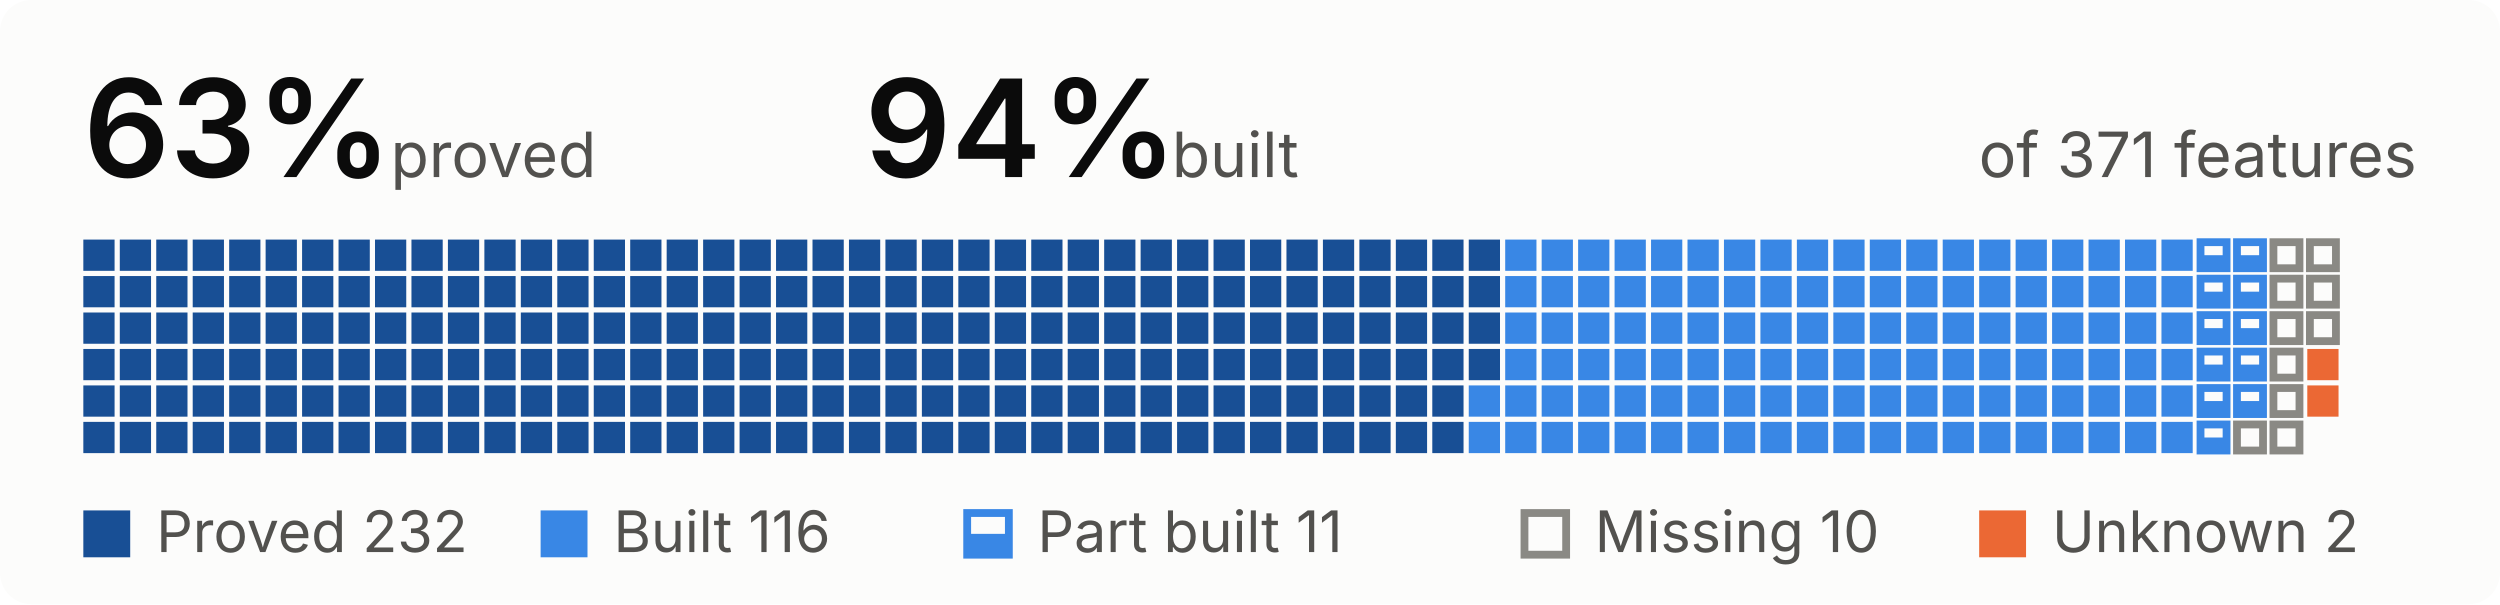
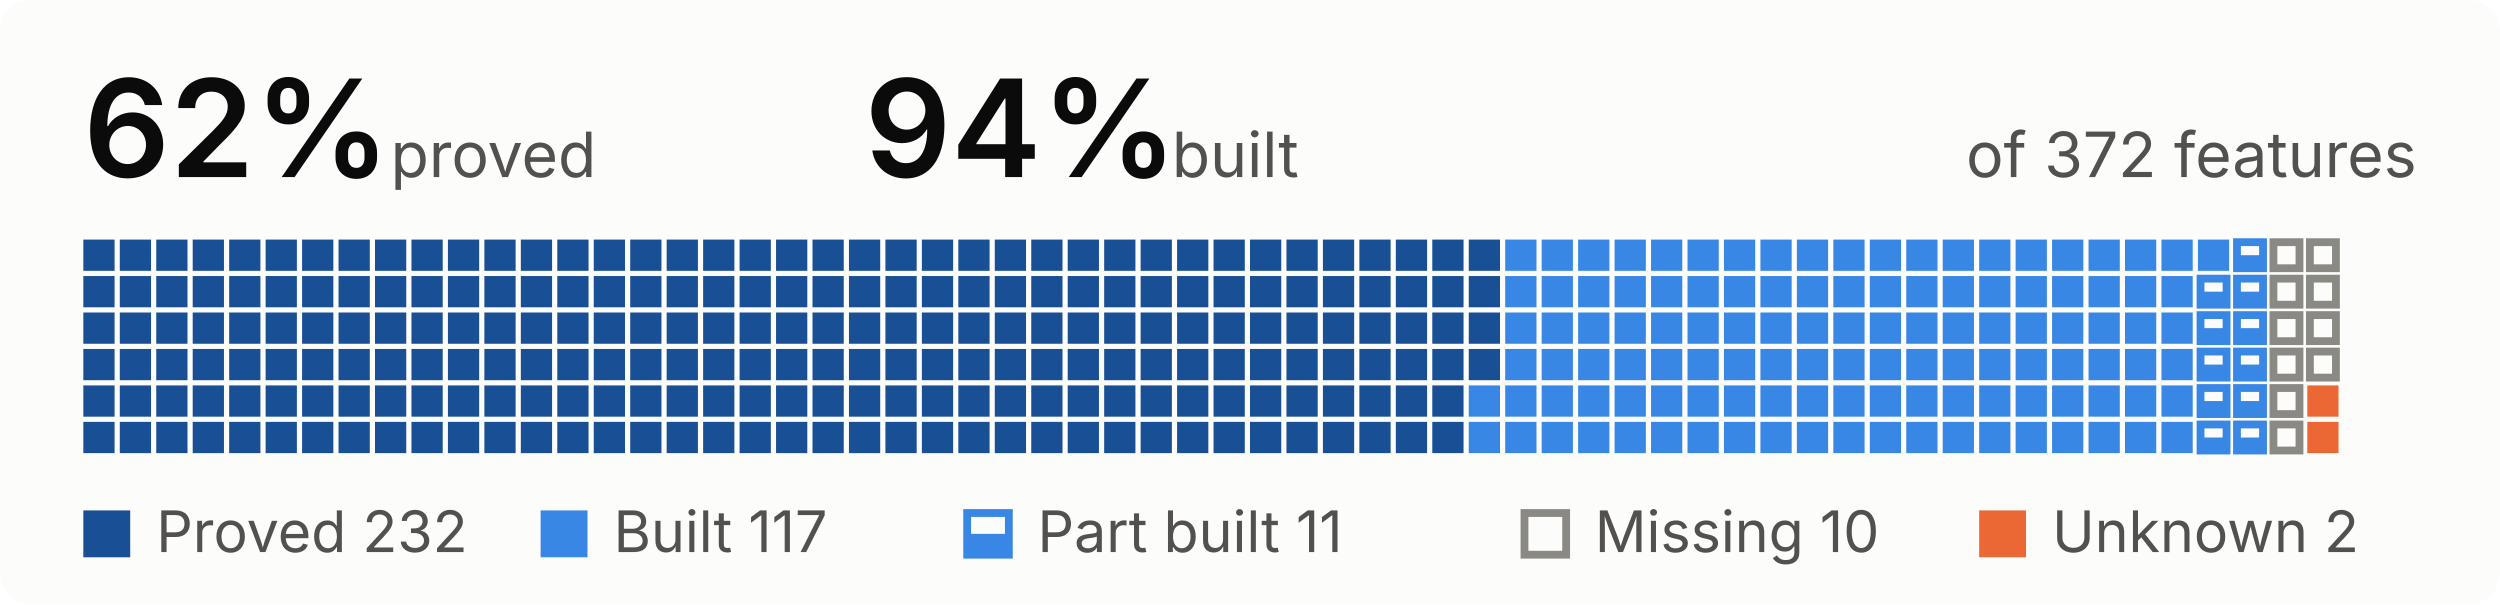
- <svg xmlns="http://www.w3.org/2000/svg" width="480" height="116" viewBox="0 0 480 116" role="img" aria-label="63 percent proved, 94 percent built, of 371 features">
+ <svg xmlns="http://www.w3.org/2000/svg" width="480" height="116" viewBox="0 0 480 116" role="img" aria-label="62 percent proved, 94 percent built, of 372 features">
  <style>
.bg{fill:#fcfcfb}.t{fill:#0b0b0b}.s{fill:#52514e}.rule{fill:#e1e0d9}
.proved{fill:#184f95}.built{fill:#3987e5}.unknown{fill:#eb6834}
.part-o{fill:none;stroke:#3987e5;stroke-width:1.5}.part-f{fill:#3987e5}
.missing{fill:none;stroke:#8a8984;stroke-width:1.5}
.pass{fill:#184f95}.fail{fill:#eb6834}.none{fill:none;stroke:#8a8984;stroke-width:1.5}
@media (prefers-color-scheme:dark){
.bg{fill:#1a1a19}.t{fill:#f0efec}.s{fill:#c3c2b7}.rule{fill:#383835}
.proved{fill:#86b6ef}.built{fill:#3987e5}.unknown{fill:#d95926}
.part-o{stroke:#3987e5}.part-f{fill:#3987e5}
.missing{stroke:#8d8c85}
.pass{fill:#86b6ef}.fail{fill:#d95926}.none{stroke:#8d8c85}
}
text{font-family:system-ui,-apple-system,"Segoe UI",sans-serif;font-size:12px}
.big{font-size:26px;font-weight:600}.b{font-weight:600}.xs{font-size:11px}
</style>
  <rect width="480" height="116" rx="6" class="bg" />
-   <text x="16.0" y="34.0" class="t big">63%</text>
+   <text x="16.0" y="34.0" class="t big">62%</text>
  <text x="75.0" y="34.0" class="s">proved</text>
  <text x="166.0" y="34.0" class="t big">94%</text>
  <text x="225.0" y="34.0" class="s">built</text>
-   <text x="464.0" y="34.0" class="s" text-anchor="end">of 371 features</text>
+   <text x="464.0" y="34.0" class="s" text-anchor="end">of 372 features</text>
  <rect x="16.0" y="46.0" width="6" height="6" class="proved" />
  <rect x="16.0" y="53.0" width="6" height="6" class="proved" />
  <rect x="16.0" y="60.0" width="6" height="6" class="proved" />
  <rect x="16.0" y="67.0" width="6" height="6" class="proved" />
  <rect x="16.0" y="74.0" width="6" height="6" class="proved" />
  <rect x="16.0" y="81.0" width="6" height="6" class="proved" />
  <rect x="23.0" y="46.0" width="6" height="6" class="proved" />
  <rect x="23.0" y="53.0" width="6" height="6" class="proved" />
  <rect x="23.0" y="60.0" width="6" height="6" class="proved" />
  <rect x="23.0" y="67.0" width="6" height="6" class="proved" />
  <rect x="23.0" y="74.0" width="6" height="6" class="proved" />
  <rect x="23.0" y="81.0" width="6" height="6" class="proved" />
  <rect x="30.0" y="46.0" width="6" height="6" class="proved" />
  <rect x="30.0" y="53.0" width="6" height="6" class="proved" />
  <rect x="30.0" y="60.0" width="6" height="6" class="proved" />
  <rect x="30.0" y="67.0" width="6" height="6" class="proved" />
  <rect x="30.0" y="74.0" width="6" height="6" class="proved" />
  <rect x="30.0" y="81.0" width="6" height="6" class="proved" />
  <rect x="37.0" y="46.0" width="6" height="6" class="proved" />
  <rect x="37.0" y="53.0" width="6" height="6" class="proved" />
  <rect x="37.0" y="60.0" width="6" height="6" class="proved" />
  <rect x="37.0" y="67.0" width="6" height="6" class="proved" />
  <rect x="37.0" y="74.0" width="6" height="6" class="proved" />
  <rect x="37.0" y="81.0" width="6" height="6" class="proved" />
  <rect x="44.0" y="46.0" width="6" height="6" class="proved" />
  <rect x="44.0" y="53.0" width="6" height="6" class="proved" />
  <rect x="44.0" y="60.0" width="6" height="6" class="proved" />
  <rect x="44.0" y="67.0" width="6" height="6" class="proved" />
  <rect x="44.0" y="74.0" width="6" height="6" class="proved" />
  <rect x="44.0" y="81.0" width="6" height="6" class="proved" />
  <rect x="51.0" y="46.0" width="6" height="6" class="proved" />
  <rect x="51.0" y="53.0" width="6" height="6" class="proved" />
  <rect x="51.0" y="60.0" width="6" height="6" class="proved" />
  <rect x="51.0" y="67.0" width="6" height="6" class="proved" />
  <rect x="51.0" y="74.0" width="6" height="6" class="proved" />
  <rect x="51.0" y="81.0" width="6" height="6" class="proved" />
  <rect x="58.0" y="46.0" width="6" height="6" class="proved" />
  <rect x="58.0" y="53.0" width="6" height="6" class="proved" />
  <rect x="58.0" y="60.0" width="6" height="6" class="proved" />
  <rect x="58.0" y="67.0" width="6" height="6" class="proved" />
  <rect x="58.0" y="74.0" width="6" height="6" class="proved" />
  <rect x="58.0" y="81.0" width="6" height="6" class="proved" />
  <rect x="65.0" y="46.0" width="6" height="6" class="proved" />
  <rect x="65.0" y="53.0" width="6" height="6" class="proved" />
  <rect x="65.0" y="60.0" width="6" height="6" class="proved" />
  <rect x="65.0" y="67.0" width="6" height="6" class="proved" />
  <rect x="65.0" y="74.0" width="6" height="6" class="proved" />
  <rect x="65.0" y="81.0" width="6" height="6" class="proved" />
  <rect x="72.0" y="46.0" width="6" height="6" class="proved" />
  <rect x="72.0" y="53.0" width="6" height="6" class="proved" />
  <rect x="72.0" y="60.0" width="6" height="6" class="proved" />
  <rect x="72.0" y="67.0" width="6" height="6" class="proved" />
  <rect x="72.0" y="74.0" width="6" height="6" class="proved" />
  <rect x="72.0" y="81.0" width="6" height="6" class="proved" />
  <rect x="79.0" y="46.0" width="6" height="6" class="proved" />
  <rect x="79.0" y="53.0" width="6" height="6" class="proved" />
  <rect x="79.0" y="60.0" width="6" height="6" class="proved" />
  <rect x="79.0" y="67.0" width="6" height="6" class="proved" />
  <rect x="79.0" y="74.0" width="6" height="6" class="proved" />
  <rect x="79.0" y="81.0" width="6" height="6" class="proved" />
  <rect x="86.0" y="46.0" width="6" height="6" class="proved" />
  <rect x="86.0" y="53.0" width="6" height="6" class="proved" />
  <rect x="86.0" y="60.0" width="6" height="6" class="proved" />
  <rect x="86.0" y="67.0" width="6" height="6" class="proved" />
  <rect x="86.0" y="74.0" width="6" height="6" class="proved" />
  <rect x="86.0" y="81.0" width="6" height="6" class="proved" />
  <rect x="93.0" y="46.0" width="6" height="6" class="proved" />
  <rect x="93.0" y="53.0" width="6" height="6" class="proved" />
  <rect x="93.0" y="60.0" width="6" height="6" class="proved" />
  <rect x="93.0" y="67.0" width="6" height="6" class="proved" />
  <rect x="93.0" y="74.0" width="6" height="6" class="proved" />
  <rect x="93.0" y="81.0" width="6" height="6" class="proved" />
  <rect x="100.0" y="46.0" width="6" height="6" class="proved" />
  <rect x="100.0" y="53.0" width="6" height="6" class="proved" />
  <rect x="100.0" y="60.0" width="6" height="6" class="proved" />
  <rect x="100.0" y="67.0" width="6" height="6" class="proved" />
  <rect x="100.0" y="74.0" width="6" height="6" class="proved" />
  <rect x="100.0" y="81.0" width="6" height="6" class="proved" />
  <rect x="107.0" y="46.0" width="6" height="6" class="proved" />
  <rect x="107.0" y="53.0" width="6" height="6" class="proved" />
  <rect x="107.0" y="60.0" width="6" height="6" class="proved" />
  <rect x="107.0" y="67.0" width="6" height="6" class="proved" />
  <rect x="107.0" y="74.0" width="6" height="6" class="proved" />
  <rect x="107.0" y="81.0" width="6" height="6" class="proved" />
  <rect x="114.0" y="46.0" width="6" height="6" class="proved" />
  <rect x="114.0" y="53.0" width="6" height="6" class="proved" />
  <rect x="114.0" y="60.0" width="6" height="6" class="proved" />
  <rect x="114.0" y="67.0" width="6" height="6" class="proved" />
  <rect x="114.0" y="74.0" width="6" height="6" class="proved" />
  <rect x="114.0" y="81.0" width="6" height="6" class="proved" />
  <rect x="121.0" y="46.0" width="6" height="6" class="proved" />
  <rect x="121.0" y="53.0" width="6" height="6" class="proved" />
  <rect x="121.0" y="60.0" width="6" height="6" class="proved" />
  <rect x="121.0" y="67.0" width="6" height="6" class="proved" />
  <rect x="121.0" y="74.0" width="6" height="6" class="proved" />
  <rect x="121.0" y="81.0" width="6" height="6" class="proved" />
  <rect x="128.0" y="46.0" width="6" height="6" class="proved" />
  <rect x="128.0" y="53.0" width="6" height="6" class="proved" />
  <rect x="128.0" y="60.0" width="6" height="6" class="proved" />
  <rect x="128.0" y="67.0" width="6" height="6" class="proved" />
  <rect x="128.0" y="74.0" width="6" height="6" class="proved" />
  <rect x="128.0" y="81.0" width="6" height="6" class="proved" />
  <rect x="135.0" y="46.0" width="6" height="6" class="proved" />
  <rect x="135.0" y="53.0" width="6" height="6" class="proved" />
  <rect x="135.0" y="60.0" width="6" height="6" class="proved" />
  <rect x="135.0" y="67.0" width="6" height="6" class="proved" />
  <rect x="135.0" y="74.0" width="6" height="6" class="proved" />
  <rect x="135.0" y="81.0" width="6" height="6" class="proved" />
  <rect x="142.0" y="46.0" width="6" height="6" class="proved" />
  <rect x="142.0" y="53.0" width="6" height="6" class="proved" />
  <rect x="142.0" y="60.0" width="6" height="6" class="proved" />
  <rect x="142.0" y="67.0" width="6" height="6" class="proved" />
  <rect x="142.0" y="74.0" width="6" height="6" class="proved" />
  <rect x="142.0" y="81.0" width="6" height="6" class="proved" />
  <rect x="149.0" y="46.0" width="6" height="6" class="proved" />
  <rect x="149.0" y="53.0" width="6" height="6" class="proved" />
  <rect x="149.0" y="60.0" width="6" height="6" class="proved" />
  <rect x="149.0" y="67.0" width="6" height="6" class="proved" />
  <rect x="149.0" y="74.0" width="6" height="6" class="proved" />
  <rect x="149.0" y="81.0" width="6" height="6" class="proved" />
  <rect x="156.0" y="46.0" width="6" height="6" class="proved" />
  <rect x="156.0" y="53.0" width="6" height="6" class="proved" />
  <rect x="156.0" y="60.0" width="6" height="6" class="proved" />
  <rect x="156.0" y="67.0" width="6" height="6" class="proved" />
  <rect x="156.0" y="74.0" width="6" height="6" class="proved" />
  <rect x="156.0" y="81.0" width="6" height="6" class="proved" />
  <rect x="163.0" y="46.0" width="6" height="6" class="proved" />
  <rect x="163.0" y="53.0" width="6" height="6" class="proved" />
  <rect x="163.0" y="60.0" width="6" height="6" class="proved" />
  <rect x="163.0" y="67.0" width="6" height="6" class="proved" />
  <rect x="163.0" y="74.0" width="6" height="6" class="proved" />
  <rect x="163.0" y="81.0" width="6" height="6" class="proved" />
  <rect x="170.0" y="46.0" width="6" height="6" class="proved" />
  <rect x="170.0" y="53.0" width="6" height="6" class="proved" />
  <rect x="170.0" y="60.0" width="6" height="6" class="proved" />
  <rect x="170.0" y="67.0" width="6" height="6" class="proved" />
  <rect x="170.0" y="74.0" width="6" height="6" class="proved" />
  <rect x="170.0" y="81.0" width="6" height="6" class="proved" />
  <rect x="177.0" y="46.0" width="6" height="6" class="proved" />
  <rect x="177.0" y="53.0" width="6" height="6" class="proved" />
  <rect x="177.0" y="60.0" width="6" height="6" class="proved" />
  <rect x="177.0" y="67.0" width="6" height="6" class="proved" />
  <rect x="177.0" y="74.0" width="6" height="6" class="proved" />
  <rect x="177.0" y="81.0" width="6" height="6" class="proved" />
  <rect x="184.0" y="46.0" width="6" height="6" class="proved" />
  <rect x="184.0" y="53.0" width="6" height="6" class="proved" />
  <rect x="184.0" y="60.0" width="6" height="6" class="proved" />
  <rect x="184.0" y="67.0" width="6" height="6" class="proved" />
  <rect x="184.0" y="74.0" width="6" height="6" class="proved" />
  <rect x="184.0" y="81.0" width="6" height="6" class="proved" />
  <rect x="191.0" y="46.0" width="6" height="6" class="proved" />
  <rect x="191.0" y="53.0" width="6" height="6" class="proved" />
  <rect x="191.0" y="60.0" width="6" height="6" class="proved" />
  <rect x="191.0" y="67.0" width="6" height="6" class="proved" />
  <rect x="191.0" y="74.0" width="6" height="6" class="proved" />
  <rect x="191.0" y="81.0" width="6" height="6" class="proved" />
  <rect x="198.0" y="46.0" width="6" height="6" class="proved" />
  <rect x="198.0" y="53.0" width="6" height="6" class="proved" />
  <rect x="198.0" y="60.0" width="6" height="6" class="proved" />
  <rect x="198.0" y="67.0" width="6" height="6" class="proved" />
  <rect x="198.0" y="74.0" width="6" height="6" class="proved" />
  <rect x="198.0" y="81.0" width="6" height="6" class="proved" />
  <rect x="205.0" y="46.0" width="6" height="6" class="proved" />
  <rect x="205.0" y="53.0" width="6" height="6" class="proved" />
  <rect x="205.0" y="60.0" width="6" height="6" class="proved" />
  <rect x="205.0" y="67.0" width="6" height="6" class="proved" />
  <rect x="205.0" y="74.0" width="6" height="6" class="proved" />
  <rect x="205.0" y="81.0" width="6" height="6" class="proved" />
  <rect x="212.0" y="46.0" width="6" height="6" class="proved" />
  <rect x="212.0" y="53.0" width="6" height="6" class="proved" />
  <rect x="212.0" y="60.0" width="6" height="6" class="proved" />
  <rect x="212.0" y="67.0" width="6" height="6" class="proved" />
  <rect x="212.0" y="74.0" width="6" height="6" class="proved" />
  <rect x="212.0" y="81.0" width="6" height="6" class="proved" />
  <rect x="219.0" y="46.0" width="6" height="6" class="proved" />
  <rect x="219.0" y="53.0" width="6" height="6" class="proved" />
  <rect x="219.0" y="60.0" width="6" height="6" class="proved" />
  <rect x="219.0" y="67.0" width="6" height="6" class="proved" />
  <rect x="219.0" y="74.0" width="6" height="6" class="proved" />
  <rect x="219.0" y="81.0" width="6" height="6" class="proved" />
  <rect x="226.0" y="46.0" width="6" height="6" class="proved" />
  <rect x="226.0" y="53.0" width="6" height="6" class="proved" />
  <rect x="226.0" y="60.0" width="6" height="6" class="proved" />
  <rect x="226.0" y="67.0" width="6" height="6" class="proved" />
  <rect x="226.0" y="74.0" width="6" height="6" class="proved" />
  <rect x="226.0" y="81.0" width="6" height="6" class="proved" />
  <rect x="233.0" y="46.0" width="6" height="6" class="proved" />
  <rect x="233.0" y="53.0" width="6" height="6" class="proved" />
  <rect x="233.0" y="60.0" width="6" height="6" class="proved" />
  <rect x="233.0" y="67.0" width="6" height="6" class="proved" />
  <rect x="233.0" y="74.0" width="6" height="6" class="proved" />
  <rect x="233.0" y="81.0" width="6" height="6" class="proved" />
  <rect x="240.0" y="46.0" width="6" height="6" class="proved" />
  <rect x="240.0" y="53.0" width="6" height="6" class="proved" />
  <rect x="240.0" y="60.0" width="6" height="6" class="proved" />
  <rect x="240.0" y="67.0" width="6" height="6" class="proved" />
  <rect x="240.0" y="74.0" width="6" height="6" class="proved" />
  <rect x="240.0" y="81.0" width="6" height="6" class="proved" />
  <rect x="247.0" y="46.0" width="6" height="6" class="proved" />
  <rect x="247.0" y="53.0" width="6" height="6" class="proved" />
  <rect x="247.0" y="60.0" width="6" height="6" class="proved" />
  <rect x="247.0" y="67.0" width="6" height="6" class="proved" />
  <rect x="247.0" y="74.0" width="6" height="6" class="proved" />
  <rect x="247.0" y="81.0" width="6" height="6" class="proved" />
  <rect x="254.0" y="46.0" width="6" height="6" class="proved" />
  <rect x="254.0" y="53.0" width="6" height="6" class="proved" />
  <rect x="254.0" y="60.0" width="6" height="6" class="proved" />
  <rect x="254.0" y="67.0" width="6" height="6" class="proved" />
  <rect x="254.0" y="74.0" width="6" height="6" class="proved" />
  <rect x="254.0" y="81.0" width="6" height="6" class="proved" />
  <rect x="261.0" y="46.0" width="6" height="6" class="proved" />
  <rect x="261.0" y="53.0" width="6" height="6" class="proved" />
  <rect x="261.0" y="60.0" width="6" height="6" class="proved" />
  <rect x="261.0" y="67.0" width="6" height="6" class="proved" />
  <rect x="261.0" y="74.0" width="6" height="6" class="proved" />
  <rect x="261.0" y="81.0" width="6" height="6" class="proved" />
  <rect x="268.0" y="46.0" width="6" height="6" class="proved" />
  <rect x="268.0" y="53.0" width="6" height="6" class="proved" />
  <rect x="268.0" y="60.0" width="6" height="6" class="proved" />
  <rect x="268.0" y="67.0" width="6" height="6" class="proved" />
  <rect x="268.0" y="74.0" width="6" height="6" class="proved" />
  <rect x="268.0" y="81.0" width="6" height="6" class="proved" />
  <rect x="275.0" y="46.0" width="6" height="6" class="proved" />
  <rect x="275.0" y="53.0" width="6" height="6" class="proved" />
  <rect x="275.0" y="60.0" width="6" height="6" class="proved" />
  <rect x="275.0" y="67.0" width="6" height="6" class="proved" />
  <rect x="275.0" y="74.0" width="6" height="6" class="proved" />
  <rect x="275.0" y="81.0" width="6" height="6" class="proved" />
  <rect x="282.0" y="46.0" width="6" height="6" class="proved" />
  <rect x="282.0" y="53.0" width="6" height="6" class="proved" />
  <rect x="282.0" y="60.0" width="6" height="6" class="proved" />
  <rect x="282.0" y="67.0" width="6" height="6" class="proved" />
  <rect x="282.0" y="74.0" width="6" height="6" class="built" />
  <rect x="282.0" y="81.0" width="6" height="6" class="built" />
  <rect x="289.0" y="46.0" width="6" height="6" class="built" />
  <rect x="289.0" y="53.0" width="6" height="6" class="built" />
  <rect x="289.0" y="60.0" width="6" height="6" class="built" />
  <rect x="289.0" y="67.0" width="6" height="6" class="built" />
  <rect x="289.0" y="74.0" width="6" height="6" class="built" />
  <rect x="289.0" y="81.0" width="6" height="6" class="built" />
  <rect x="296.0" y="46.0" width="6" height="6" class="built" />
  <rect x="296.0" y="53.0" width="6" height="6" class="built" />
  <rect x="296.0" y="60.0" width="6" height="6" class="built" />
  <rect x="296.0" y="67.0" width="6" height="6" class="built" />
  <rect x="296.0" y="74.0" width="6" height="6" class="built" />
  <rect x="296.0" y="81.0" width="6" height="6" class="built" />
  <rect x="303.0" y="46.0" width="6" height="6" class="built" />
  <rect x="303.0" y="53.0" width="6" height="6" class="built" />
  <rect x="303.0" y="60.0" width="6" height="6" class="built" />
  <rect x="303.0" y="67.0" width="6" height="6" class="built" />
  <rect x="303.0" y="74.0" width="6" height="6" class="built" />
  <rect x="303.0" y="81.0" width="6" height="6" class="built" />
  <rect x="310.0" y="46.0" width="6" height="6" class="built" />
  <rect x="310.0" y="53.0" width="6" height="6" class="built" />
  <rect x="310.0" y="60.0" width="6" height="6" class="built" />
  <rect x="310.0" y="67.0" width="6" height="6" class="built" />
  <rect x="310.0" y="74.0" width="6" height="6" class="built" />
  <rect x="310.0" y="81.0" width="6" height="6" class="built" />
  <rect x="317.0" y="46.0" width="6" height="6" class="built" />
  <rect x="317.0" y="53.0" width="6" height="6" class="built" />
  <rect x="317.0" y="60.0" width="6" height="6" class="built" />
  <rect x="317.0" y="67.0" width="6" height="6" class="built" />
  <rect x="317.0" y="74.0" width="6" height="6" class="built" />
  <rect x="317.0" y="81.0" width="6" height="6" class="built" />
  <rect x="324.0" y="46.0" width="6" height="6" class="built" />
  <rect x="324.0" y="53.0" width="6" height="6" class="built" />
  <rect x="324.0" y="60.0" width="6" height="6" class="built" />
  <rect x="324.0" y="67.0" width="6" height="6" class="built" />
  <rect x="324.0" y="74.0" width="6" height="6" class="built" />
  <rect x="324.0" y="81.0" width="6" height="6" class="built" />
  <rect x="331.0" y="46.0" width="6" height="6" class="built" />
  <rect x="331.0" y="53.0" width="6" height="6" class="built" />
  <rect x="331.0" y="60.0" width="6" height="6" class="built" />
  <rect x="331.0" y="67.0" width="6" height="6" class="built" />
  <rect x="331.0" y="74.0" width="6" height="6" class="built" />
  <rect x="331.0" y="81.0" width="6" height="6" class="built" />
  <rect x="338.0" y="46.0" width="6" height="6" class="built" />
  <rect x="338.0" y="53.0" width="6" height="6" class="built" />
  <rect x="338.0" y="60.0" width="6" height="6" class="built" />
  <rect x="338.0" y="67.0" width="6" height="6" class="built" />
  <rect x="338.0" y="74.0" width="6" height="6" class="built" />
  <rect x="338.0" y="81.0" width="6" height="6" class="built" />
  <rect x="345.0" y="46.0" width="6" height="6" class="built" />
  <rect x="345.0" y="53.0" width="6" height="6" class="built" />
  <rect x="345.0" y="60.0" width="6" height="6" class="built" />
  <rect x="345.0" y="67.0" width="6" height="6" class="built" />
  <rect x="345.0" y="74.0" width="6" height="6" class="built" />
  <rect x="345.0" y="81.0" width="6" height="6" class="built" />
  <rect x="352.0" y="46.0" width="6" height="6" class="built" />
  <rect x="352.0" y="53.0" width="6" height="6" class="built" />
  <rect x="352.0" y="60.0" width="6" height="6" class="built" />
  <rect x="352.0" y="67.0" width="6" height="6" class="built" />
  <rect x="352.0" y="74.0" width="6" height="6" class="built" />
  <rect x="352.0" y="81.0" width="6" height="6" class="built" />
  <rect x="359.0" y="46.0" width="6" height="6" class="built" />
  <rect x="359.0" y="53.0" width="6" height="6" class="built" />
  <rect x="359.0" y="60.0" width="6" height="6" class="built" />
  <rect x="359.0" y="67.0" width="6" height="6" class="built" />
  <rect x="359.0" y="74.0" width="6" height="6" class="built" />
  <rect x="359.0" y="81.0" width="6" height="6" class="built" />
  <rect x="366.0" y="46.0" width="6" height="6" class="built" />
  <rect x="366.0" y="53.0" width="6" height="6" class="built" />
  <rect x="366.0" y="60.0" width="6" height="6" class="built" />
  <rect x="366.0" y="67.0" width="6" height="6" class="built" />
  <rect x="366.0" y="74.0" width="6" height="6" class="built" />
  <rect x="366.0" y="81.0" width="6" height="6" class="built" />
  <rect x="373.0" y="46.0" width="6" height="6" class="built" />
  <rect x="373.0" y="53.0" width="6" height="6" class="built" />
  <rect x="373.0" y="60.0" width="6" height="6" class="built" />
  <rect x="373.0" y="67.0" width="6" height="6" class="built" />
  <rect x="373.0" y="74.0" width="6" height="6" class="built" />
  <rect x="373.0" y="81.0" width="6" height="6" class="built" />
  <rect x="380.0" y="46.0" width="6" height="6" class="built" />
  <rect x="380.0" y="53.0" width="6" height="6" class="built" />
  <rect x="380.0" y="60.0" width="6" height="6" class="built" />
  <rect x="380.0" y="67.0" width="6" height="6" class="built" />
  <rect x="380.0" y="74.0" width="6" height="6" class="built" />
  <rect x="380.0" y="81.0" width="6" height="6" class="built" />
  <rect x="387.0" y="46.0" width="6" height="6" class="built" />
  <rect x="387.0" y="53.0" width="6" height="6" class="built" />
  <rect x="387.0" y="60.0" width="6" height="6" class="built" />
  <rect x="387.0" y="67.0" width="6" height="6" class="built" />
  <rect x="387.0" y="74.0" width="6" height="6" class="built" />
  <rect x="387.0" y="81.0" width="6" height="6" class="built" />
  <rect x="394.0" y="46.0" width="6" height="6" class="built" />
  <rect x="394.0" y="53.0" width="6" height="6" class="built" />
  <rect x="394.0" y="60.0" width="6" height="6" class="built" />
  <rect x="394.0" y="67.0" width="6" height="6" class="built" />
  <rect x="394.0" y="74.0" width="6" height="6" class="built" />
  <rect x="394.0" y="81.0" width="6" height="6" class="built" />
  <rect x="401.0" y="46.0" width="6" height="6" class="built" />
  <rect x="401.0" y="53.0" width="6" height="6" class="built" />
  <rect x="401.0" y="60.0" width="6" height="6" class="built" />
  <rect x="401.0" y="67.0" width="6" height="6" class="built" />
  <rect x="401.0" y="74.0" width="6" height="6" class="built" />
  <rect x="401.0" y="81.0" width="6" height="6" class="built" />
  <rect x="408.0" y="46.0" width="6" height="6" class="built" />
  <rect x="408.0" y="53.0" width="6" height="6" class="built" />
  <rect x="408.0" y="60.0" width="6" height="6" class="built" />
  <rect x="408.0" y="67.0" width="6" height="6" class="built" />
  <rect x="408.0" y="74.0" width="6" height="6" class="built" />
  <rect x="408.0" y="81.0" width="6" height="6" class="built" />
  <rect x="415.0" y="46.0" width="6" height="6" class="built" />
  <rect x="415.0" y="53.0" width="6" height="6" class="built" />
  <rect x="415.0" y="60.0" width="6" height="6" class="built" />
  <rect x="415.0" y="67.0" width="6" height="6" class="built" />
  <rect x="415.0" y="74.0" width="6" height="6" class="built" />
  <rect x="415.0" y="81.0" width="6" height="6" class="built" />
-   <rect x="422.5" y="46.5" width="5" height="5" fill="none" class="part-o" />
-   <rect x="422.0" y="49.0" width="6" height="3.0" class="part-f" />
+   <rect x="422.0" y="46.0" width="6" height="6" class="built" />
  <rect x="422.5" y="53.5" width="5" height="5" fill="none" class="part-o" />
  <rect x="422.0" y="56.0" width="6" height="3.0" class="part-f" />
  <rect x="422.5" y="60.5" width="5" height="5" fill="none" class="part-o" />
  <rect x="422.0" y="63.0" width="6" height="3.0" class="part-f" />
  <rect x="422.5" y="67.5" width="5" height="5" fill="none" class="part-o" />
  <rect x="422.0" y="70.0" width="6" height="3.0" class="part-f" />
  <rect x="422.5" y="74.5" width="5" height="5" fill="none" class="part-o" />
  <rect x="422.0" y="77.0" width="6" height="3.0" class="part-f" />
  <rect x="422.5" y="81.5" width="5" height="5" fill="none" class="part-o" />
  <rect x="422.0" y="84.0" width="6" height="3.0" class="part-f" />
  <rect x="429.5" y="46.5" width="5" height="5" fill="none" class="part-o" />
  <rect x="429.0" y="49.0" width="6" height="3.0" class="part-f" />
  <rect x="429.5" y="53.5" width="5" height="5" fill="none" class="part-o" />
  <rect x="429.0" y="56.0" width="6" height="3.0" class="part-f" />
  <rect x="429.5" y="60.5" width="5" height="5" fill="none" class="part-o" />
  <rect x="429.0" y="63.0" width="6" height="3.0" class="part-f" />
  <rect x="429.5" y="67.5" width="5" height="5" fill="none" class="part-o" />
  <rect x="429.0" y="70.0" width="6" height="3.0" class="part-f" />
  <rect x="429.5" y="74.5" width="5" height="5" fill="none" class="part-o" />
  <rect x="429.0" y="77.0" width="6" height="3.0" class="part-f" />
-   <rect x="429.5" y="81.5" width="5" height="5" fill="none" class="missing" />
+   <rect x="429.5" y="81.5" width="5" height="5" fill="none" class="part-o" />
+   <rect x="429.0" y="84.0" width="6" height="3.0" class="part-f" />
  <rect x="436.5" y="46.5" width="5" height="5" fill="none" class="missing" />
  <rect x="436.5" y="53.5" width="5" height="5" fill="none" class="missing" />
  <rect x="436.5" y="60.5" width="5" height="5" fill="none" class="missing" />
  <rect x="436.5" y="67.5" width="5" height="5" fill="none" class="missing" />
  <rect x="436.5" y="74.5" width="5" height="5" fill="none" class="missing" />
  <rect x="436.5" y="81.5" width="5" height="5" fill="none" class="missing" />
  <rect x="443.5" y="46.5" width="5" height="5" fill="none" class="missing" />
  <rect x="443.5" y="53.5" width="5" height="5" fill="none" class="missing" />
  <rect x="443.5" y="60.5" width="5" height="5" fill="none" class="missing" />
-   <rect x="443.0" y="67.0" width="6" height="6" class="unknown" />
+   <rect x="443.5" y="67.5" width="5" height="5" fill="none" class="missing" />
  <rect x="443.0" y="74.0" width="6" height="6" class="unknown" />
+   <rect x="443.0" y="81.0" width="6" height="6" class="unknown" />
  <rect x="16.0" y="98.0" width="9" height="9" class="proved" />
  <text x="30.0" y="106.0" class="s xs">Proved 232</text>
  <rect x="103.8" y="98.0" width="9" height="9" class="built" />
-   <text x="117.8" y="106.0" class="s xs">Built 116</text>
+   <text x="117.8" y="106.0" class="s xs">Built 117</text>
  <rect x="185.7" y="98.5" width="8" height="8" fill="none" class="part-o" />
  <rect x="185.2" y="102.5" width="9" height="4.5" class="part-f" />
  <text x="199.2" y="106.0" class="s xs">Part built 11</text>
  <rect x="292.7" y="98.5" width="8" height="8" fill="none" class="missing" />
  <text x="306.2" y="106.0" class="s xs">Missing 10</text>
  <rect x="380.0" y="98.0" width="9" height="9" class="unknown" />
  <text x="394.0" y="106.0" class="s xs">Unknown 2</text>
</svg>
